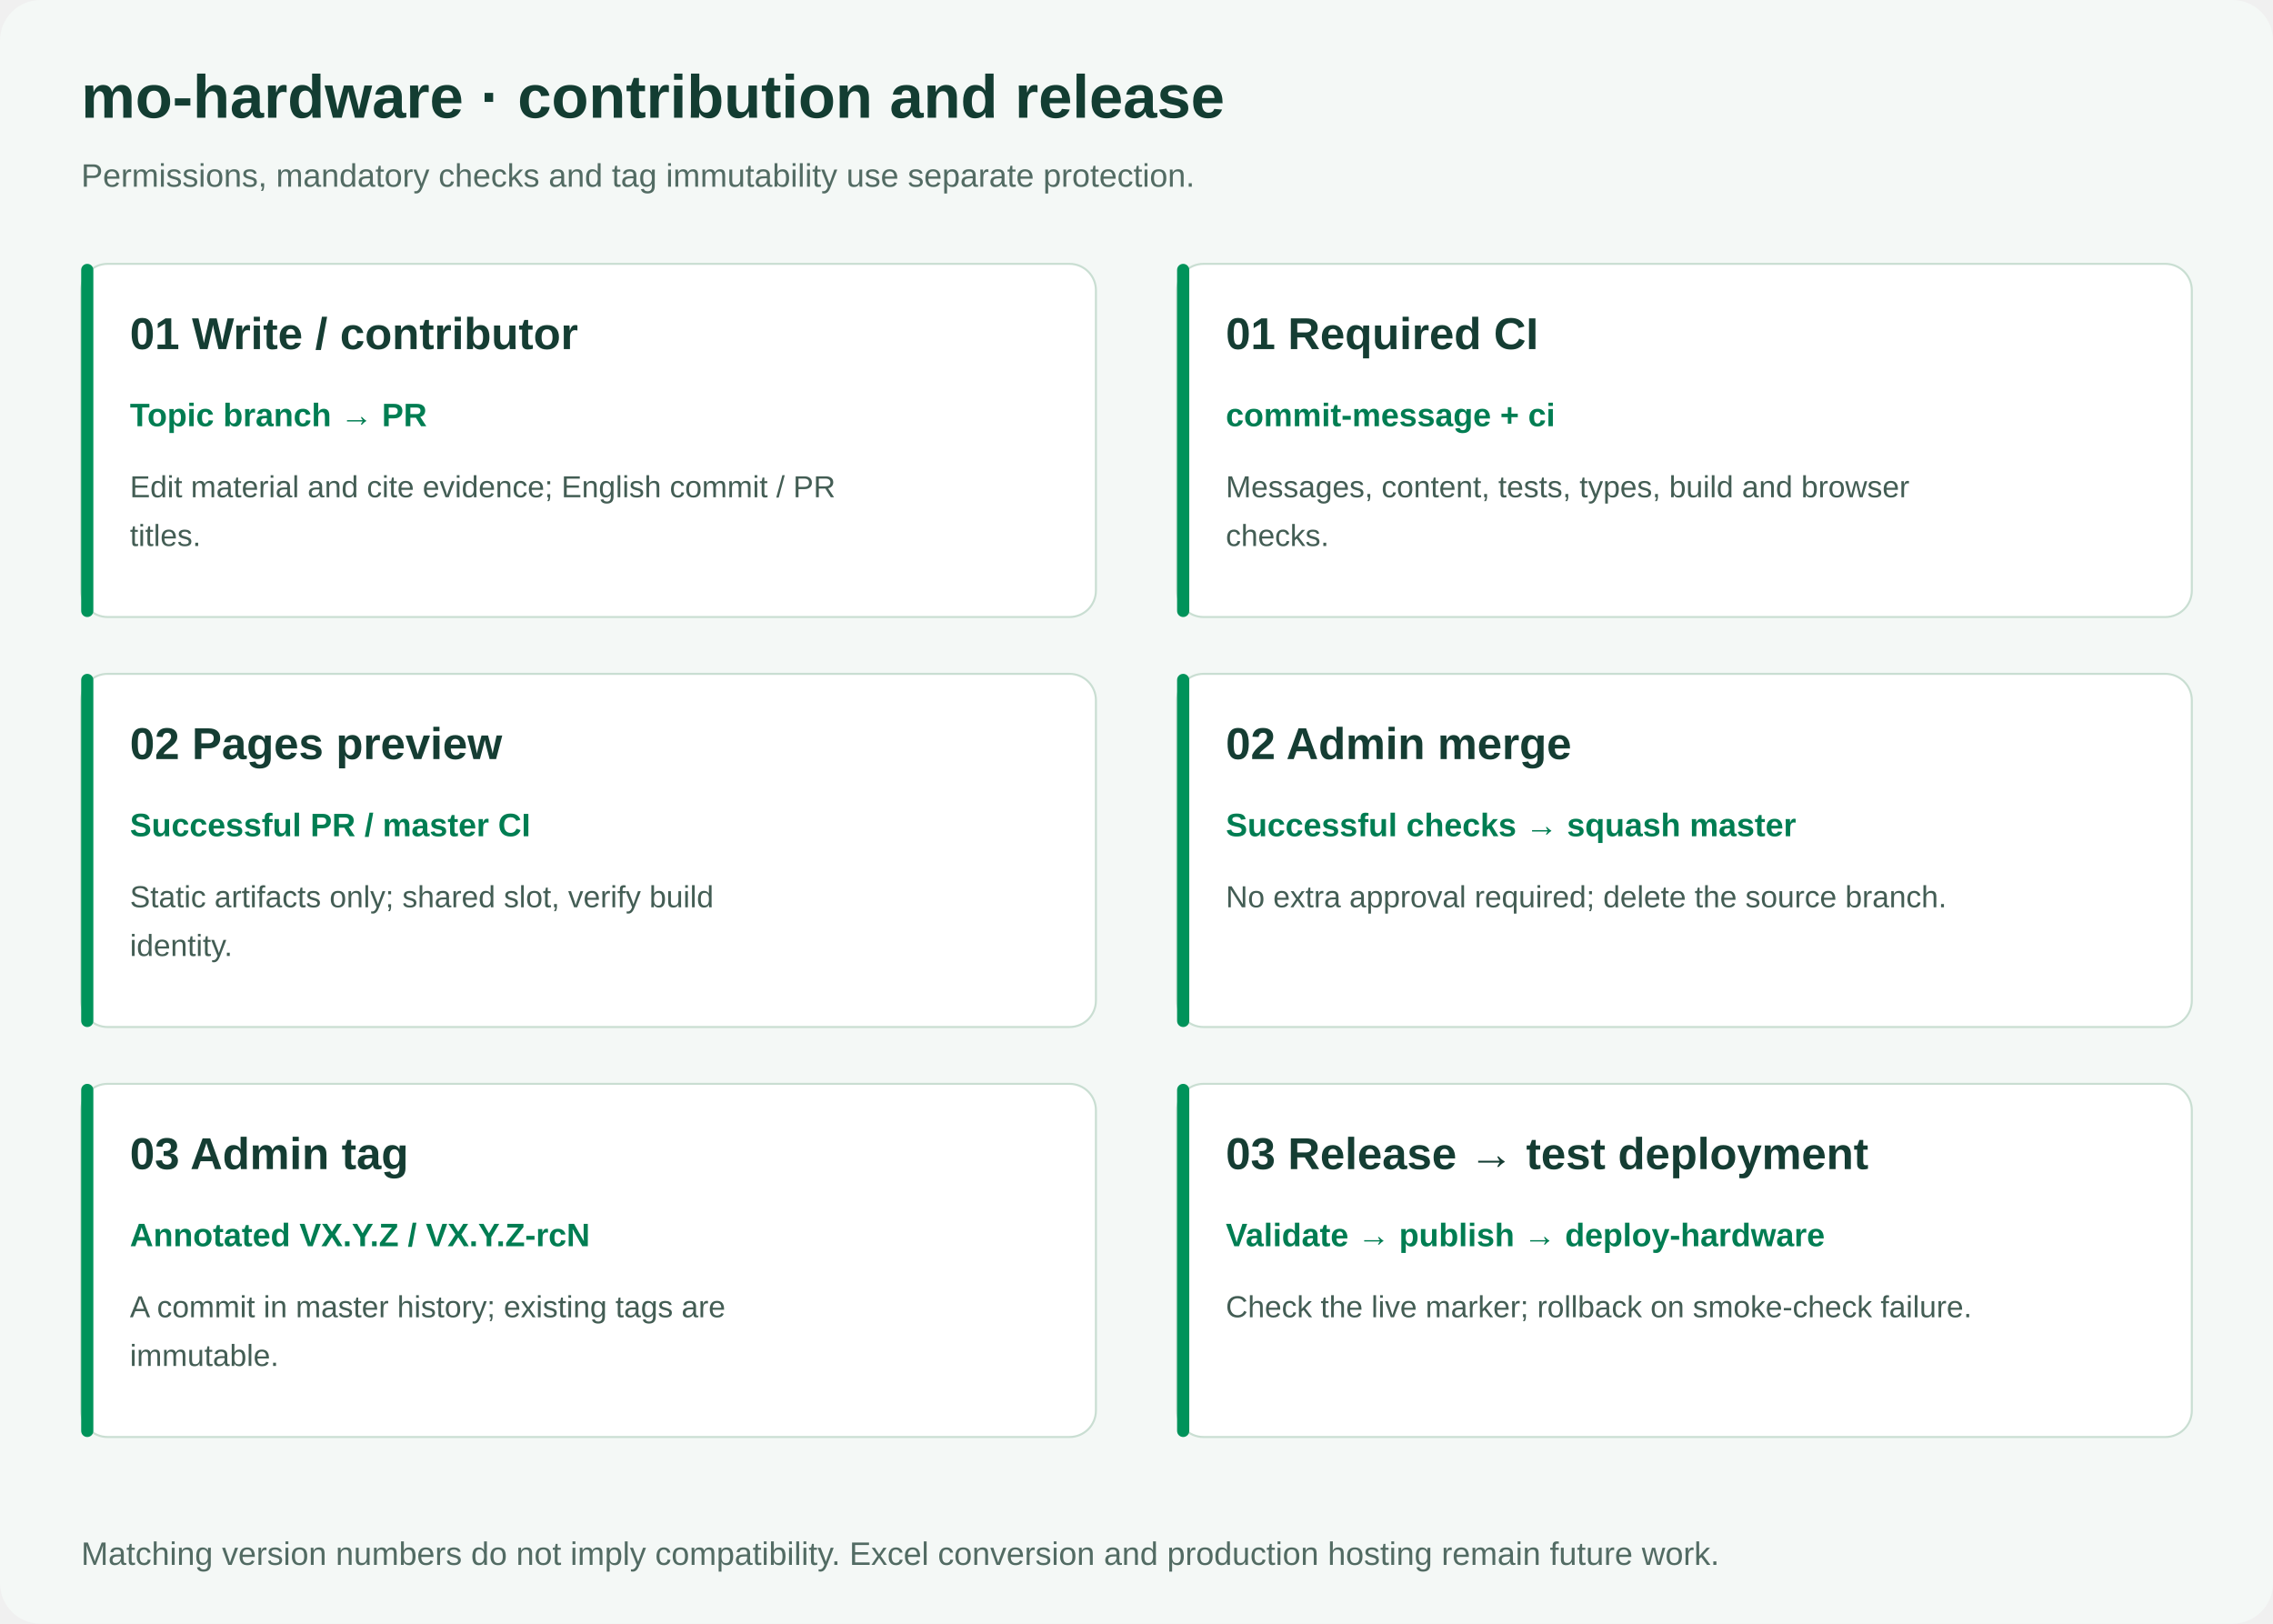
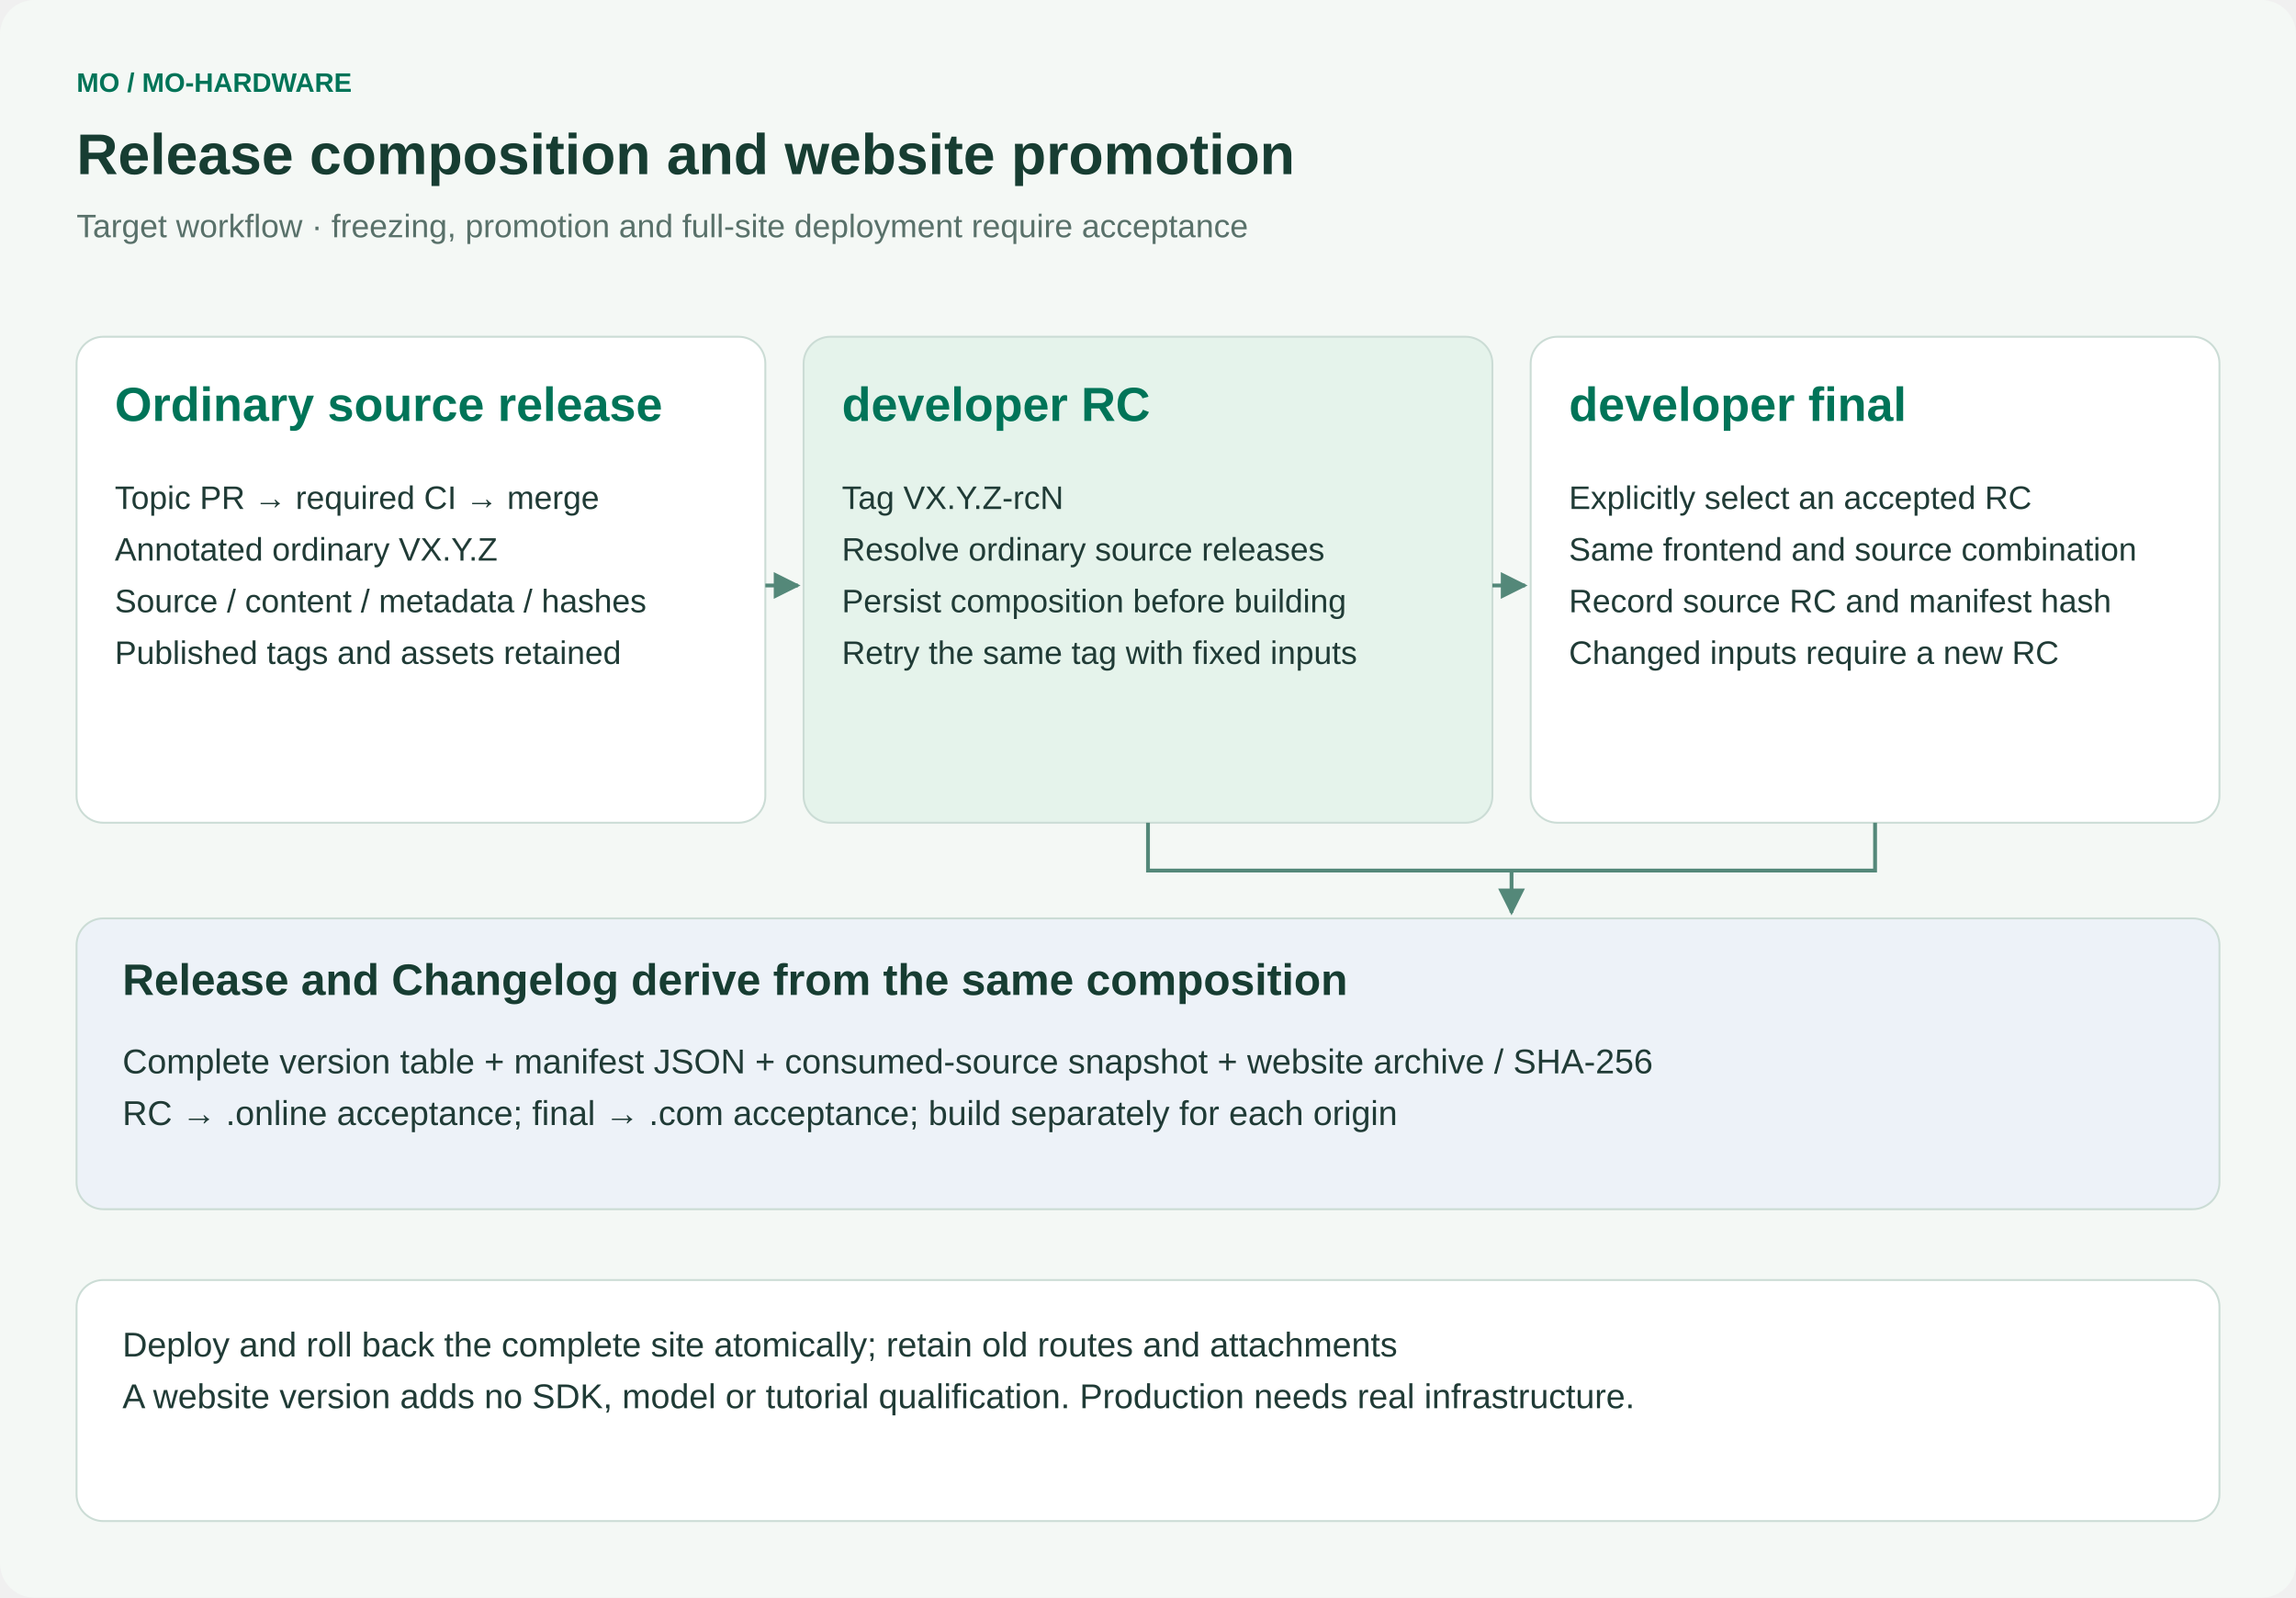
- <svg xmlns="http://www.w3.org/2000/svg" viewBox="0 0 1120 800" role="img" aria-labelledby="title desc">
-   <rect width="1120" height="800" rx="20" fill="#f4f8f6" />
-   <style>text{font-family:Arial,"Noto Sans CJK SC",sans-serif}.h{font-size:30px;font-weight:700;fill:#133d32}.s{font-size:16px;fill:#526b63}.t{font-size:22px;font-weight:700;fill:#153d33}.k{font-size:16px;font-weight:700;fill:#007d52}.p{font-size:15px;fill:#435d54}</style>
-   <text class="h" x="40" y="58">mo-hardware · contribution and release</text>
-   <text class="s" x="40" y="92">Permissions, mandatory checks and tag immutability use separate protection.</text>
-   <rect x="40" y="130" width="500" height="174" rx="13" fill="white" stroke="#c9ded2" />
-   <rect x="40" y="130" width="6" height="174" rx="3" fill="#00935a" />
-   <text class="t" x="64" y="172">01  Write / contributor</text>
-   <text class="k" x="64" y="210">Topic branch → PR</text>
-   <text class="p" x="64" y="245">Edit material and cite evidence; English commit / PR</text>
-   <text class="p" x="64" y="269">titles.</text>
-   <rect x="580" y="130" width="500" height="174" rx="13" fill="white" stroke="#c9ded2" />
-   <rect x="580" y="130" width="6" height="174" rx="3" fill="#00935a" />
-   <text class="t" x="604" y="172">01  Required CI</text>
-   <text class="k" x="604" y="210">commit-message + ci</text>
-   <text class="p" x="604" y="245">Messages, content, tests, types, build and browser</text>
-   <text class="p" x="604" y="269">checks.</text>
-   <rect x="40" y="332" width="500" height="174" rx="13" fill="white" stroke="#c9ded2" />
-   <rect x="40" y="332" width="6" height="174" rx="3" fill="#00935a" />
-   <text class="t" x="64" y="374">02  Pages preview</text>
-   <text class="k" x="64" y="412">Successful PR / master CI</text>
-   <text class="p" x="64" y="447">Static artifacts only; shared slot, verify build</text>
-   <text class="p" x="64" y="471">identity.</text>
-   <rect x="580" y="332" width="500" height="174" rx="13" fill="white" stroke="#c9ded2" />
-   <rect x="580" y="332" width="6" height="174" rx="3" fill="#00935a" />
-   <text class="t" x="604" y="374">02  Admin merge</text>
-   <text class="k" x="604" y="412">Successful checks → squash master</text>
-   <text class="p" x="604" y="447">No extra approval required; delete the source branch.</text>
-   <rect x="40" y="534" width="500" height="174" rx="13" fill="white" stroke="#c9ded2" />
-   <rect x="40" y="534" width="6" height="174" rx="3" fill="#00935a" />
-   <text class="t" x="64" y="576">03  Admin tag</text>
-   <text class="k" x="64" y="614">Annotated VX.Y.Z / VX.Y.Z-rcN</text>
-   <text class="p" x="64" y="649">A commit in master history; existing tags are</text>
-   <text class="p" x="64" y="673">immutable.</text>
-   <rect x="580" y="534" width="500" height="174" rx="13" fill="white" stroke="#c9ded2" />
-   <rect x="580" y="534" width="6" height="174" rx="3" fill="#00935a" />
-   <text class="t" x="604" y="576">03  Release → test deployment</text>
-   <text class="k" x="604" y="614">Validate → publish → deploy-hardware</text>
-   <text class="p" x="604" y="649">Check the live marker; rollback on smoke-check failure.</text>
-   <text class="s" x="40" y="771">Matching version numbers do not imply compatibility. Excel conversion and production hosting remain future work.</text>
+ <svg xmlns="http://www.w3.org/2000/svg" viewBox="0 0 1200 835" role="img" aria-labelledby="title desc">
+   <defs>
+     <marker id="arrow" viewBox="0 0 10 10" refX="9" refY="5" markerWidth="7" markerHeight="7" orient="auto">
+       <path d="M0 0 10 5 0 10z" fill="#548879" />
+     </marker>
+   </defs>
+   <rect width="1200" height="835" rx="18" fill="#f4f8f5" />
+   <g font-family="Arial, Noto Sans CJK SC, Microsoft YaHei, sans-serif">
+     <text x="40" y="48" font-size="14" fill="#007458" font-weight="700">MO / MO-HARDWARE</text>
+     <text x="40" y="91" font-size="30" fill="#173d32" font-weight="700">Release composition and website promotion</text>
+     <text x="40" y="124" font-size="17" fill="#59716a" font-weight="400">Target workflow · freezing, promotion and full-site deployment require acceptance</text>
+     <rect x="40" y="176" width="360" height="254" rx="14" fill="#fff" stroke="#cbdcd5" />
+     <text x="60" y="220" font-size="25" fill="#007458" font-weight="700">Ordinary source release</text>
+     <text x="60" y="266" font-size="17" fill="#203b36" font-weight="400">Topic PR → required CI → merge</text>
+     <text x="60" y="293" font-size="17" fill="#203b36" font-weight="400">Annotated ordinary VX.Y.Z</text>
+     <text x="60" y="320" font-size="17" fill="#203b36" font-weight="400">Source / content / metadata / hashes</text>
+     <text x="60" y="347" font-size="17" fill="#203b36" font-weight="400">Published tags and assets retained</text>
+     <path d="M400 306h17" fill="none" stroke="#548879" stroke-width="2" marker-end="url(#arrow)" />
+     <rect x="420" y="176" width="360" height="254" rx="14" fill="#e5f3eb" stroke="#cbdcd5" />
+     <text x="440" y="220" font-size="25" fill="#007458" font-weight="700">developer RC</text>
+     <text x="440" y="266" font-size="17" fill="#203b36" font-weight="400">Tag VX.Y.Z-rcN</text>
+     <text x="440" y="293" font-size="17" fill="#203b36" font-weight="400">Resolve ordinary source releases</text>
+     <text x="440" y="320" font-size="17" fill="#203b36" font-weight="400">Persist composition before building</text>
+     <text x="440" y="347" font-size="17" fill="#203b36" font-weight="400">Retry the same tag with fixed inputs</text>
+     <path d="M780 306h17" fill="none" stroke="#548879" stroke-width="2" marker-end="url(#arrow)" />
+     <rect x="800" y="176" width="360" height="254" rx="14" fill="#fff" stroke="#cbdcd5" />
+     <text x="820" y="220" font-size="25" fill="#007458" font-weight="700">developer final</text>
+     <text x="820" y="266" font-size="17" fill="#203b36" font-weight="400">Explicitly select an accepted RC</text>
+     <text x="820" y="293" font-size="17" fill="#203b36" font-weight="400">Same frontend and source combination</text>
+     <text x="820" y="320" font-size="17" fill="#203b36" font-weight="400">Record source RC and manifest hash</text>
+     <text x="820" y="347" font-size="17" fill="#203b36" font-weight="400">Changed inputs require a new RC</text>
+     <path d="M600 430V455H980V430" fill="none" stroke="#548879" stroke-width="2" />
+     <path d="M790 455V477" fill="none" stroke="#548879" stroke-width="2" marker-end="url(#arrow)" />
+     <rect x="40" y="480" width="1120" height="152" rx="14" fill="#edf2f8" stroke="#cbdcd5" />
+     <text x="64" y="520" font-size="23" fill="#173d32" font-weight="700">Release and Changelog derive from the same composition</text>
+     <text x="64" y="561" font-size="18" fill="#203b36" font-weight="400">Complete version table + manifest JSON + consumed-source snapshot + website archive / SHA-256</text>
+     <text x="64" y="588" font-size="18" fill="#203b36" font-weight="400">RC → .online acceptance; final → .com acceptance; build separately for each origin</text>
+     <rect x="40" y="669" width="1120" height="126" rx="14" fill="#fff" stroke="#cbdcd5" />
+     <text x="64" y="709" font-size="18" fill="#203b36" font-weight="400">Deploy and roll back the complete site atomically; retain old routes and attachments</text>
+     <text x="64" y="736" font-size="18" fill="#203b36" font-weight="400">A website version adds no SDK, model or tutorial qualification. Production needs real infrastructure.</text>
+   </g>
</svg>
